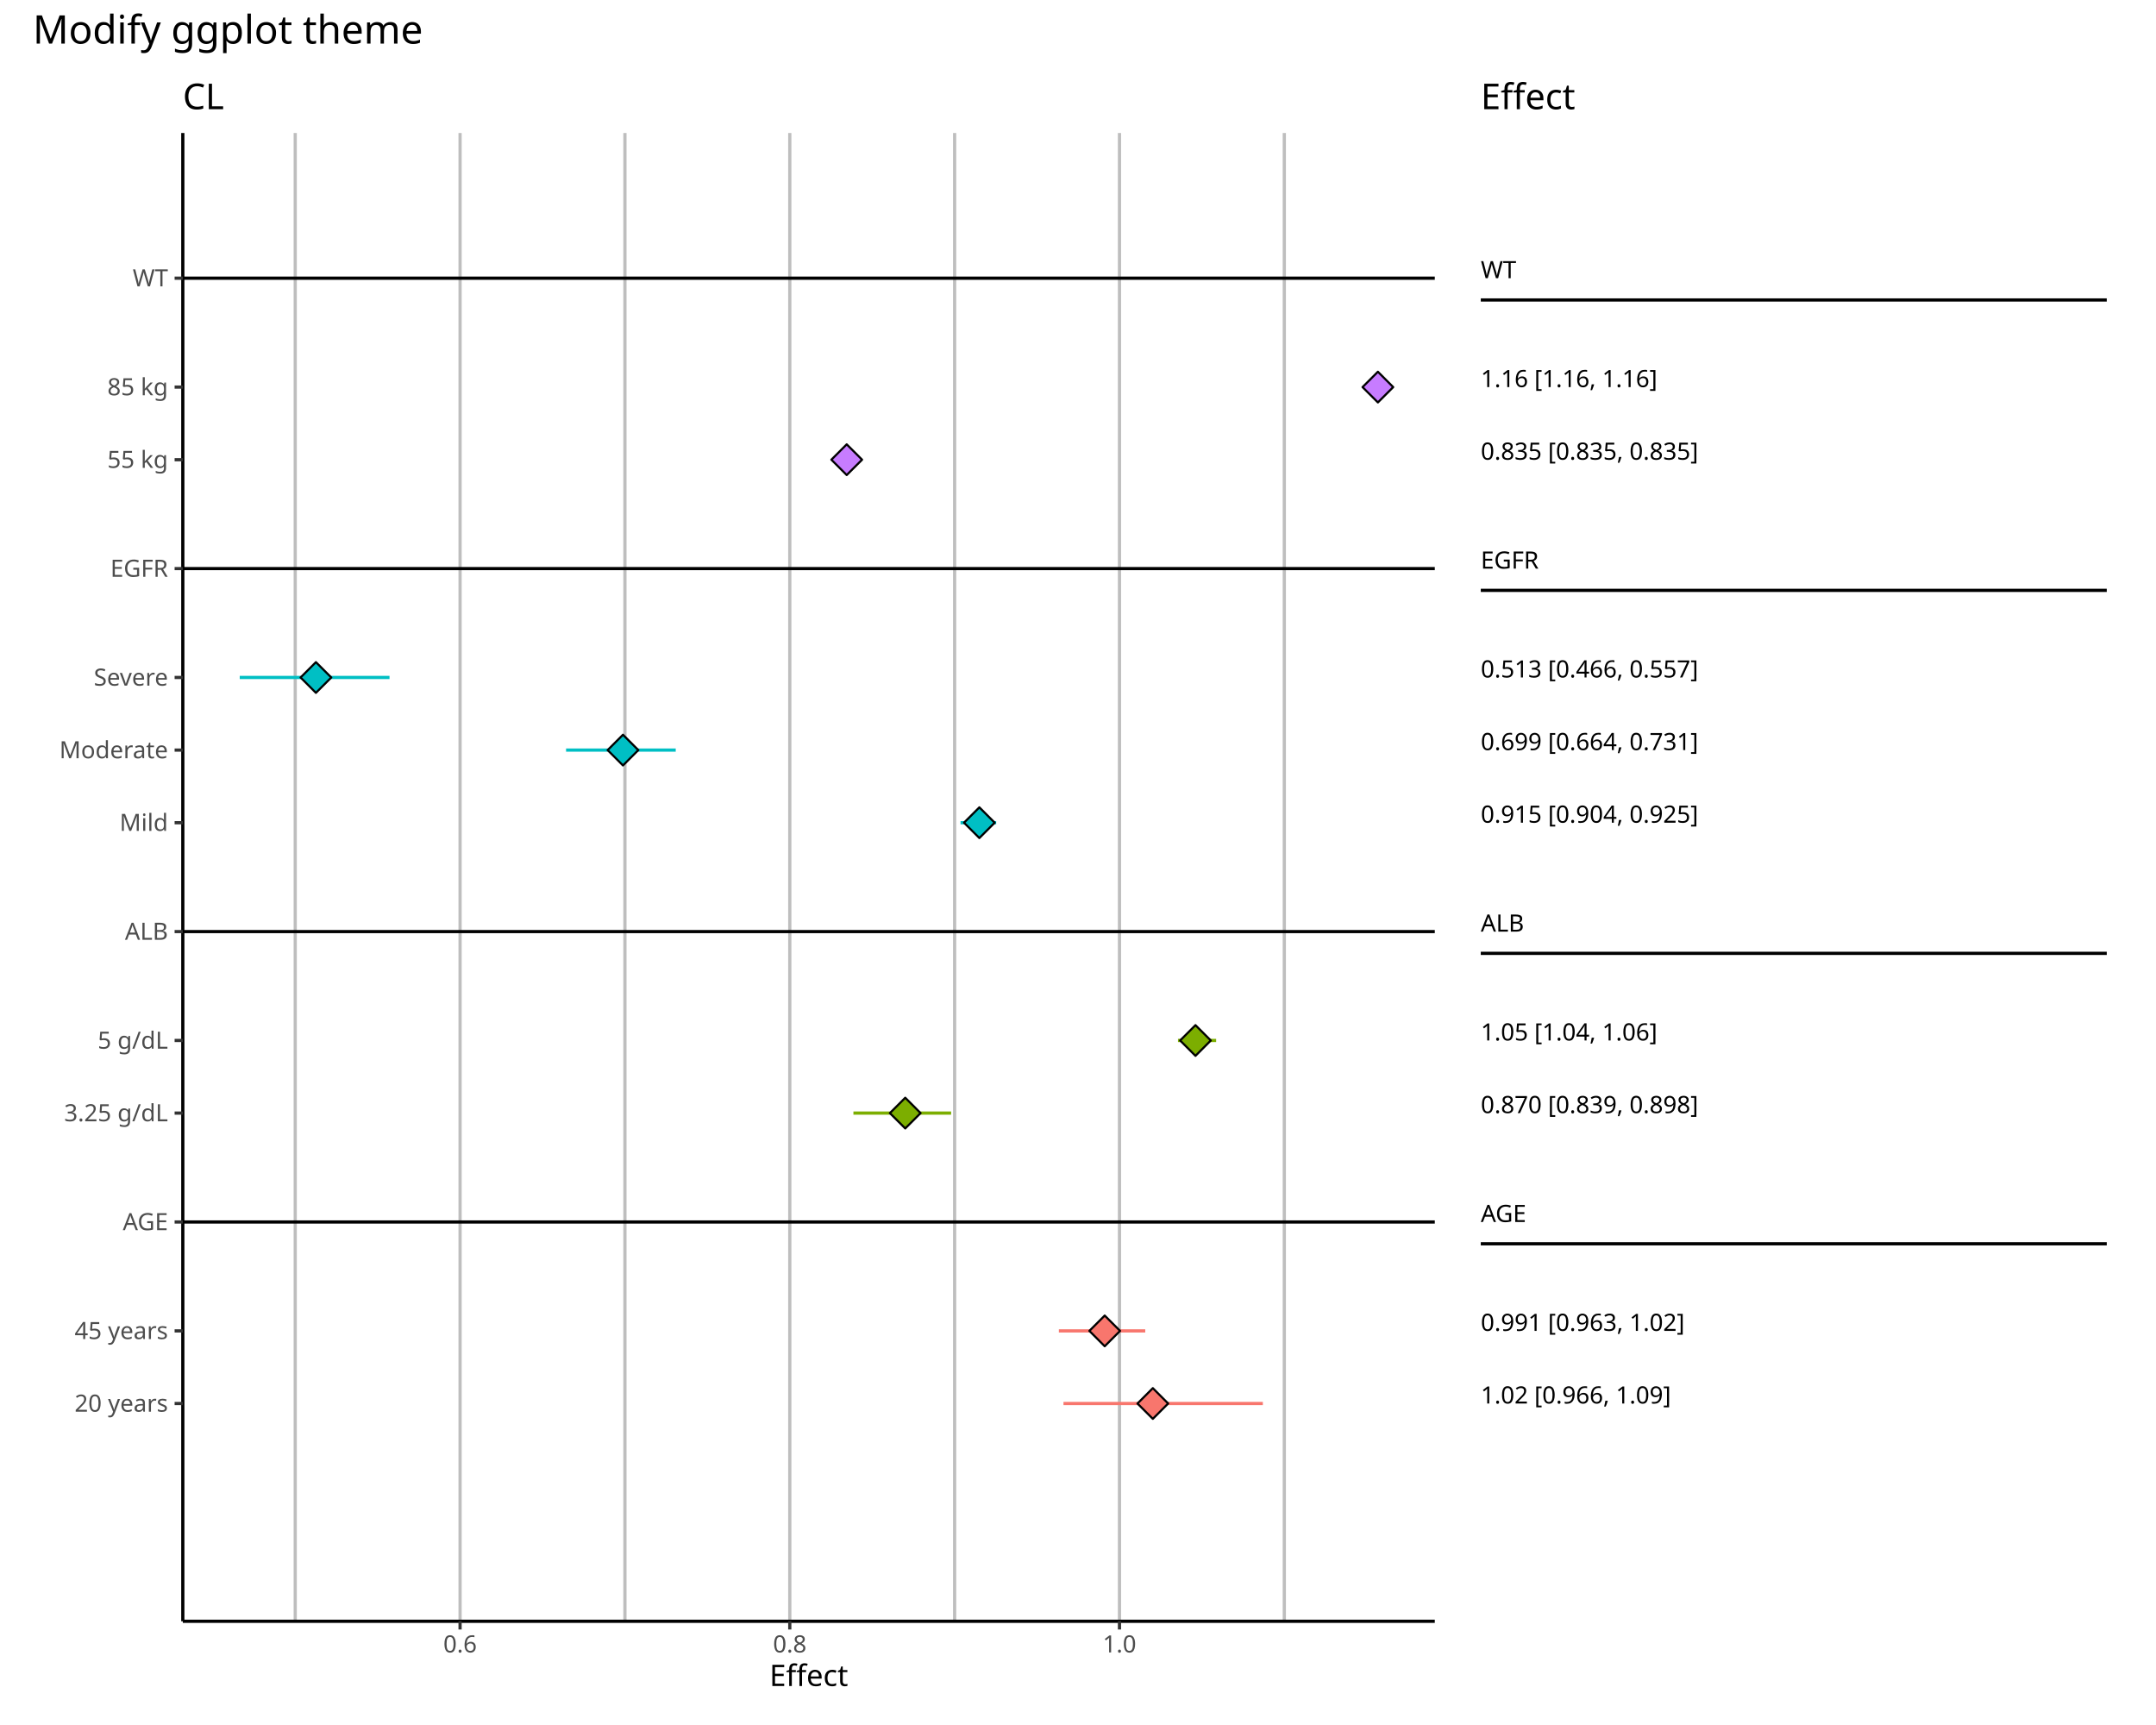
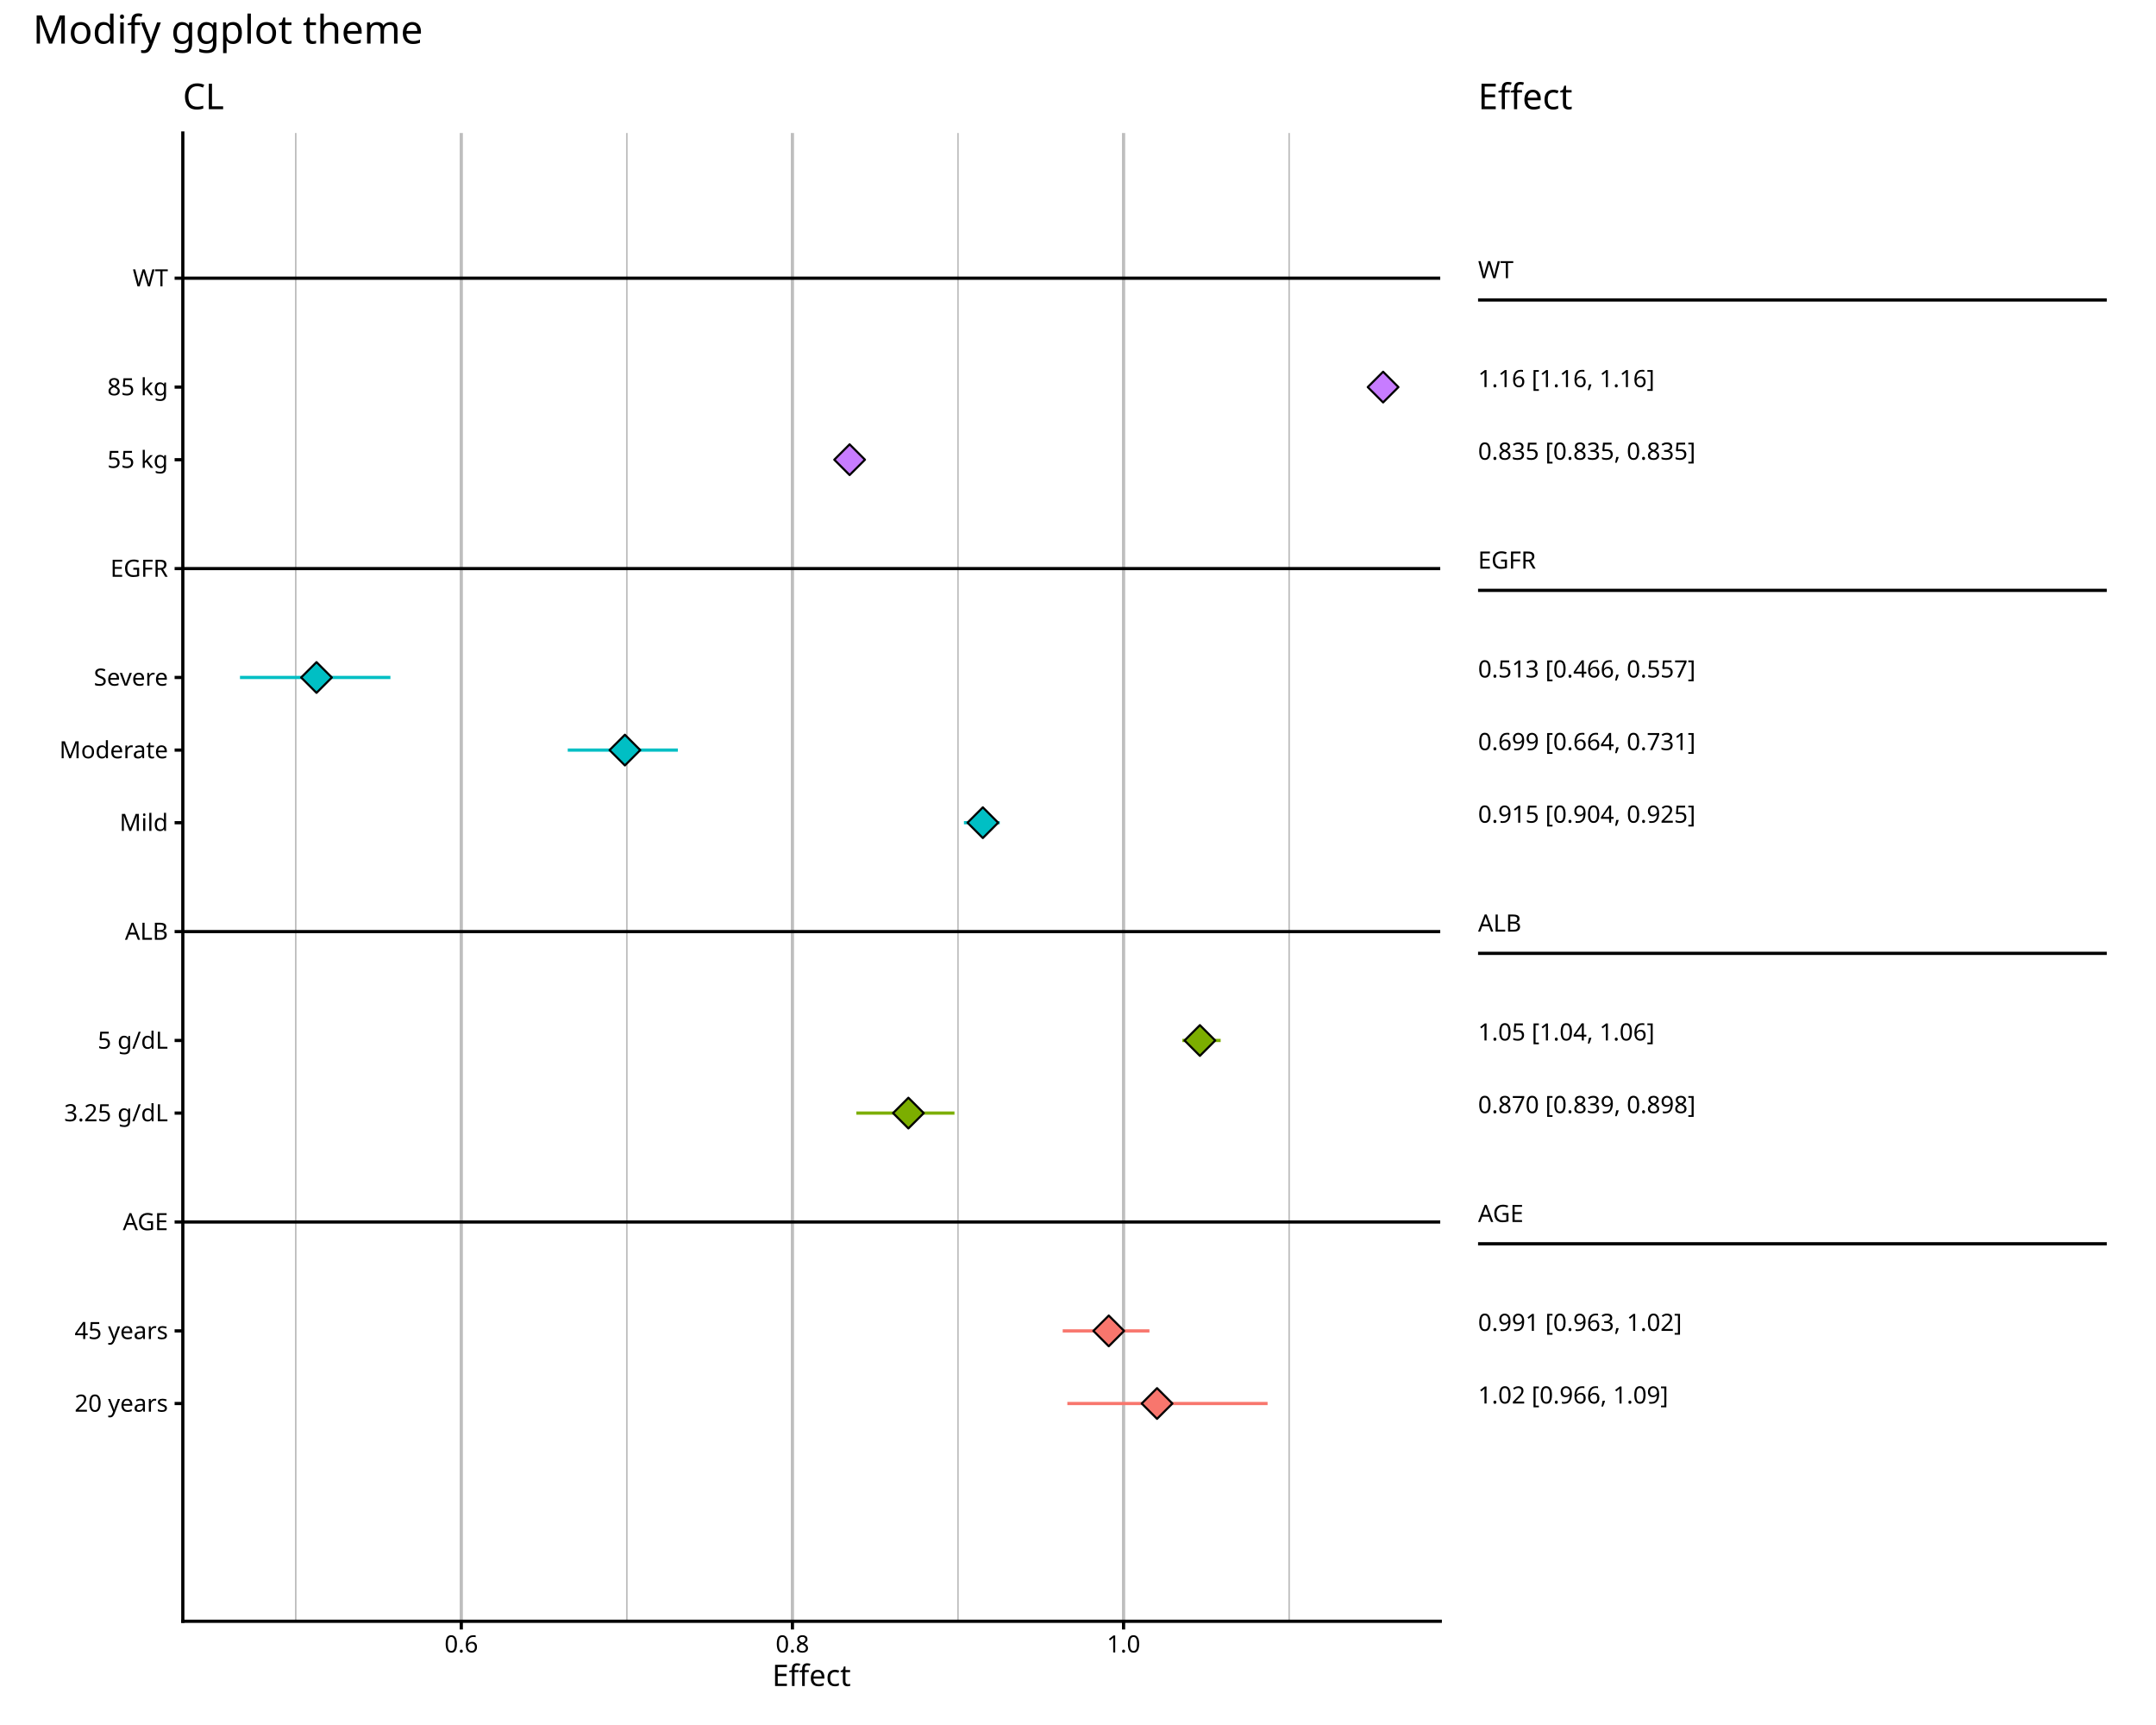
<svg xmlns="http://www.w3.org/2000/svg" class="svglite" data-engine-version="2.0" width="720.00pt" height="576.00pt" viewBox="0 0 720.00 576.00">
  <defs>
    <style type="text/css">
    .svglite line, .svglite polyline, .svglite polygon, .svglite path, .svglite rect, .svglite circle {
      fill: none;
      stroke: #000000;
      stroke-linecap: round;
      stroke-linejoin: round;
      stroke-miterlimit: 10.00;
    }
  </style>
  </defs>
  <rect width="100%" height="100%" style="stroke: none; fill: #FFFFFF;" />
  <defs>
    <clipPath id="cpMC4wMHw3MjAuMDB8MC4wMHw1NzYuMDA=">
      <rect x="0.00" y="0.00" width="720.00" height="576.00" />
    </clipPath>
  </defs>
  <g clip-path="url(#cpMC4wMHw3MjAuMDB8MC4wMHw1NzYuMDA=)">
    <rect x="0.00" y="0.00" width="720.00" height="576.00" style="stroke-width: 1.07; stroke: #FFFFFF; fill: #FFFFFF;" />
  </g>
  <defs>
    <clipPath id="cpNjEuMDV8NzAzLjU2fDQ0LjQxfDU0MS4zNw==">
      <rect x="61.05" y="44.41" width="642.51" height="496.97" />
    </clipPath>
  </defs>
  <g clip-path="url(#cpNjEuMDV8NzAzLjU2fDQ0LjQxfDU0MS4zNw==)">
</g>
  <g clip-path="url(#cpMC4wMHw3MjAuMDB8MC4wMHw1NzYuMDA=)">
</g>
  <g clip-path="url(#cpNjEuMDV8NzAzLjU2fDQ0LjQxfDU0MS4zNw==)">
</g>
  <g clip-path="url(#cpMC4wMHw3MjAuMDB8MC4wMHw1NzYuMDA=)">
</g>
  <g clip-path="url(#cpNjEuMDV8NzAzLjU2fDQ0LjQxfDU0MS4zNw==)">
</g>
  <g clip-path="url(#cpMC4wMHw3MjAuMDB8MC4wMHw1NzYuMDA=)">
</g>
  <defs>
-     <clipPath id="cpNS40OHw0ODAuMTV8MjIuNzh8NTcwLjUy">
-       <rect x="5.48" y="22.78" width="474.67" height="547.74" />
+     <clipPath id="cpNS40OHw0ODEuOTd8MjIuNzh8NTcwLjUy">
+       <rect x="5.48" y="22.78" width="476.49" height="547.74" />
    </clipPath>
  </defs>
-   <g clip-path="url(#cpNS40OHw0ODAuMTV8MjIuNzh8NTcwLjUy)">
-     <rect x="5.48" y="22.78" width="474.67" height="547.74" style="stroke-width: 1.07; stroke: #FFFFFF; fill: #FFFFFF;" />
+   <g clip-path="url(#cpNS40OHw0ODEuOTd8MjIuNzh8NTcwLjUy)">
+     <rect x="5.48" y="22.78" width="476.49" height="547.74" style="stroke-width: 1.07; stroke: #FFFFFF; fill: #FFFFFF;" />
  </g>
  <g clip-path="url(#cpMC4wMHw3MjAuMDB8MC4wMHw1NzYuMDA=)">
</g>
  <defs>
-     <clipPath id="cpNjEuMDV8NDc5LjE1fDQ0LjQxfDU0MS4zNw==">
-       <rect x="61.05" y="44.41" width="418.10" height="496.97" />
+     <clipPath id="cpNDgxLjk3fDcxNC41MnwyMi43OHw1NzAuNTI=">
+       <rect x="481.97" y="22.78" width="232.55" height="547.74" />
    </clipPath>
  </defs>
-   <g clip-path="url(#cpNjEuMDV8NDc5LjE1fDQ0LjQxfDU0MS4zNw==)">
-     <rect x="61.05" y="44.41" width="418.10" height="496.97" style="stroke-width: 1.07; stroke: none; fill: #FFFFFF;" />
-     <polyline points="98.59,541.37 98.59,44.41 " style="stroke-width: 1.07; stroke: #BEBEBE; stroke-linecap: butt;" />
-     <polyline points="208.70,541.37 208.70,44.41 " style="stroke-width: 1.07; stroke: #BEBEBE; stroke-linecap: butt;" />
-     <polyline points="318.80,541.37 318.80,44.41 " style="stroke-width: 1.07; stroke: #BEBEBE; stroke-linecap: butt;" />
-     <polyline points="428.90,541.37 428.90,44.41 " style="stroke-width: 1.07; stroke: #BEBEBE; stroke-linecap: butt;" />
-     <polyline points="153.64,541.37 153.64,44.41 " style="stroke-width: 1.07; stroke: #BEBEBE; stroke-linecap: butt;" />
-     <polyline points="263.75,541.37 263.75,44.41 " style="stroke-width: 1.07; stroke: #BEBEBE; stroke-linecap: butt;" />
-     <polyline points="373.85,541.37 373.85,44.41 " style="stroke-width: 1.07; stroke: #BEBEBE; stroke-linecap: butt;" />
-     <line x1="-176.67" y1="541.37" x2="-176.67" y2="44.41" style="stroke-width: 1.07; stroke-dasharray: 1.42,4.27,5.69,4.27; stroke-linecap: butt;" />
-     <polyline points="421.73,468.65 421.73,468.65 " style="stroke-width: 1.07; stroke: #F8766D; stroke-linecap: butt;" />
-     <polyline points="421.73,468.65 355.15,468.65 " style="stroke-width: 1.07; stroke: #F8766D; stroke-linecap: butt;" />
-     <polyline points="355.15,468.65 355.15,468.65 " style="stroke-width: 1.07; stroke: #F8766D; stroke-linecap: butt;" />
-     <polyline points="382.46,444.40 382.46,444.40 " style="stroke-width: 1.07; stroke: #F8766D; stroke-linecap: butt;" />
-     <polyline points="382.46,444.40 353.61,444.40 " style="stroke-width: 1.07; stroke: #F8766D; stroke-linecap: butt;" />
-     <polyline points="353.61,444.40 353.61,444.40 " style="stroke-width: 1.07; stroke: #F8766D; stroke-linecap: butt;" />
-     <polyline points="317.63,371.68 317.63,371.68 " style="stroke-width: 1.07; stroke: #7CAE00; stroke-linecap: butt;" />
-     <polyline points="317.63,371.68 285.00,371.68 " style="stroke-width: 1.07; stroke: #7CAE00; stroke-linecap: butt;" />
-     <polyline points="285.00,371.68 285.00,371.68 " style="stroke-width: 1.07; stroke: #7CAE00; stroke-linecap: butt;" />
-     <polyline points="406.13,347.43 406.13,347.43 " style="stroke-width: 1.07; stroke: #7CAE00; stroke-linecap: butt;" />
-     <polyline points="406.13,347.43 393.39,347.43 " style="stroke-width: 1.07; stroke: #7CAE00; stroke-linecap: butt;" />
-     <polyline points="393.39,347.43 393.39,347.43 " style="stroke-width: 1.07; stroke: #7CAE00; stroke-linecap: butt;" />
-     <polyline points="332.68,274.71 332.68,274.71 " style="stroke-width: 1.07; stroke: #00BFC4; stroke-linecap: butt;" />
-     <polyline points="332.68,274.71 320.77,274.71 " style="stroke-width: 1.07; stroke: #00BFC4; stroke-linecap: butt;" />
-     <polyline points="320.77,274.71 320.77,274.71 " style="stroke-width: 1.07; stroke: #00BFC4; stroke-linecap: butt;" />
-     <polyline points="225.66,250.47 225.66,250.47 " style="stroke-width: 1.07; stroke: #00BFC4; stroke-linecap: butt;" />
-     <polyline points="225.66,250.47 189.04,250.47 " style="stroke-width: 1.07; stroke: #00BFC4; stroke-linecap: butt;" />
-     <polyline points="189.04,250.47 189.04,250.47 " style="stroke-width: 1.07; stroke: #00BFC4; stroke-linecap: butt;" />
-     <polyline points="130.08,226.22 130.08,226.22 " style="stroke-width: 1.07; stroke: #00BFC4; stroke-linecap: butt;" />
-     <polyline points="130.08,226.22 80.06,226.22 " style="stroke-width: 1.07; stroke: #00BFC4; stroke-linecap: butt;" />
-     <polyline points="80.06,226.22 80.06,226.22 " style="stroke-width: 1.07; stroke: #00BFC4; stroke-linecap: butt;" />
-     <polyline points="282.76,153.50 282.76,153.50 " style="stroke-width: 1.07; stroke: #C77CFF; stroke-linecap: butt;" />
-     <polyline points="282.76,153.50 282.76,153.50 " style="stroke-width: 1.07; stroke: #C77CFF; stroke-linecap: butt;" />
-     <polyline points="282.76,153.50 282.76,153.50 " style="stroke-width: 1.07; stroke: #C77CFF; stroke-linecap: butt;" />
-     <polyline points="460.15,129.26 460.15,129.26 " style="stroke-width: 1.07; stroke: #C77CFF; stroke-linecap: butt;" />
-     <polyline points="460.15,129.26 460.15,129.26 " style="stroke-width: 1.07; stroke: #C77CFF; stroke-linecap: butt;" />
-     <polyline points="460.15,129.26 460.15,129.26 " style="stroke-width: 1.07; stroke: #C77CFF; stroke-linecap: butt;" />
-     <polygon points="384.99,473.77 390.11,468.65 384.99,463.52 379.86,468.65 " style="stroke-width: 0.71; fill: #F8766D;" />
-     <polygon points="368.92,449.53 374.05,444.40 368.92,439.28 363.80,444.40 " style="stroke-width: 0.71; fill: #F8766D;" />
-     <polygon points="302.31,376.80 307.43,371.68 302.31,366.55 297.18,371.68 " style="stroke-width: 0.71; fill: #7CAE00;" />
-     <polygon points="399.23,352.56 404.35,347.43 399.23,342.31 394.11,347.43 " style="stroke-width: 0.71; fill: #7CAE00;" />
-     <polygon points="327.06,279.83 332.18,274.71 327.06,269.58 321.93,274.71 " style="stroke-width: 0.71; fill: #00BFC4;" />
-     <polygon points="208.04,255.59 213.17,250.47 208.04,245.34 202.92,250.47 " style="stroke-width: 0.71; fill: #00BFC4;" />
-     <polygon points="105.50,231.35 110.63,226.22 105.50,221.10 100.38,226.22 " style="stroke-width: 0.71; fill: #00BFC4;" />
-     <polygon points="282.76,158.62 287.89,153.50 282.76,148.37 277.64,153.50 " style="stroke-width: 0.71; fill: #C77CFF;" />
-     <polygon points="460.15,134.38 465.27,129.26 460.15,124.13 455.02,129.26 " style="stroke-width: 0.71; fill: #C77CFF;" />
-     <line x1="61.05" y1="92.89" x2="479.15" y2="92.89" style="stroke-width: 1.07; stroke-linecap: butt;" />
-     <line x1="61.05" y1="189.86" x2="479.15" y2="189.86" style="stroke-width: 1.07; stroke-linecap: butt;" />
-     <line x1="61.05" y1="311.07" x2="479.15" y2="311.07" style="stroke-width: 1.07; stroke-linecap: butt;" />
-     <line x1="61.05" y1="408.04" x2="479.15" y2="408.04" style="stroke-width: 1.07; stroke-linecap: butt;" />
-   </g>
-   <g clip-path="url(#cpMC4wMHw3MjAuMDB8MC4wMHw1NzYuMDA=)">
-     <polyline points="61.05,541.37 61.05,44.41 " style="stroke-width: 1.07; stroke-linecap: butt;" />
-     <text x="56.12" y="95.62" text-anchor="end" style="font-size: 7.94px; fill: #4D4D4D; font-family: sans;" textLength="12.34px" lengthAdjust="spacingAndGlyphs">WT</text>
-     <text x="56.12" y="131.99" text-anchor="end" style="font-size: 7.94px; fill: #4D4D4D; font-family: sans;" textLength="19.42px" lengthAdjust="spacingAndGlyphs">85 kg</text>
-     <text x="56.12" y="156.23" text-anchor="end" style="font-size: 7.94px; fill: #4D4D4D; font-family: sans;" textLength="19.42px" lengthAdjust="spacingAndGlyphs">55 kg</text>
-     <text x="56.12" y="192.59" text-anchor="end" style="font-size: 7.94px; fill: #4D4D4D; font-family: sans;" textLength="22.05px" lengthAdjust="spacingAndGlyphs">EGFR</text>
-     <text x="56.12" y="228.95" text-anchor="end" style="font-size: 7.94px; fill: #4D4D4D; font-family: sans;" textLength="25.15px" lengthAdjust="spacingAndGlyphs">Severe</text>
-     <text x="56.12" y="253.20" text-anchor="end" style="font-size: 7.94px; fill: #4D4D4D; font-family: sans;" textLength="33.54px" lengthAdjust="spacingAndGlyphs">Moderate</text>
-     <text x="56.12" y="277.44" text-anchor="end" style="font-size: 7.94px; fill: #4D4D4D; font-family: sans;" textLength="14.55px" lengthAdjust="spacingAndGlyphs">Mild</text>
-     <text x="56.12" y="313.80" text-anchor="end" style="font-size: 7.94px; fill: #4D4D4D; font-family: sans;" textLength="15.01px" lengthAdjust="spacingAndGlyphs">ALB</text>
-     <text x="56.12" y="350.17" text-anchor="end" style="font-size: 7.94px; fill: #4D4D4D; font-family: sans;" textLength="22.07px" lengthAdjust="spacingAndGlyphs">5 g/dL</text>
-     <text x="56.12" y="374.41" text-anchor="end" style="font-size: 7.94px; fill: #4D4D4D; font-family: sans;" textLength="33.10px" lengthAdjust="spacingAndGlyphs">3.25 g/dL</text>
-     <text x="56.12" y="410.77" text-anchor="end" style="font-size: 7.94px; fill: #4D4D4D; font-family: sans;" textLength="16.77px" lengthAdjust="spacingAndGlyphs">AGE</text>
-     <text x="56.12" y="447.13" text-anchor="end" style="font-size: 7.94px; fill: #4D4D4D; font-family: sans;" textLength="30.45px" lengthAdjust="spacingAndGlyphs">45 years</text>
-     <text x="56.12" y="471.38" text-anchor="end" style="font-size: 7.94px; fill: #4D4D4D; font-family: sans;" textLength="30.45px" lengthAdjust="spacingAndGlyphs">20 years</text>
-     <polyline points="58.31,92.89 61.05,92.89 " style="stroke-width: 1.07; stroke: #333333; stroke-linecap: butt;" />
-     <polyline points="58.31,129.26 61.05,129.26 " style="stroke-width: 1.07; stroke: #333333; stroke-linecap: butt;" />
-     <polyline points="58.31,153.50 61.05,153.50 " style="stroke-width: 1.07; stroke: #333333; stroke-linecap: butt;" />
-     <polyline points="58.31,189.86 61.05,189.86 " style="stroke-width: 1.07; stroke: #333333; stroke-linecap: butt;" />
-     <polyline points="58.31,226.22 61.05,226.22 " style="stroke-width: 1.07; stroke: #333333; stroke-linecap: butt;" />
-     <polyline points="58.31,250.47 61.05,250.47 " style="stroke-width: 1.07; stroke: #333333; stroke-linecap: butt;" />
-     <polyline points="58.31,274.71 61.05,274.71 " style="stroke-width: 1.07; stroke: #333333; stroke-linecap: butt;" />
-     <polyline points="58.31,311.07 61.05,311.07 " style="stroke-width: 1.07; stroke: #333333; stroke-linecap: butt;" />
-     <polyline points="58.31,347.43 61.05,347.43 " style="stroke-width: 1.07; stroke: #333333; stroke-linecap: butt;" />
-     <polyline points="58.31,371.68 61.05,371.68 " style="stroke-width: 1.07; stroke: #333333; stroke-linecap: butt;" />
-     <polyline points="58.31,408.04 61.05,408.04 " style="stroke-width: 1.07; stroke: #333333; stroke-linecap: butt;" />
-     <polyline points="58.31,444.40 61.05,444.40 " style="stroke-width: 1.07; stroke: #333333; stroke-linecap: butt;" />
-     <polyline points="58.31,468.65 61.05,468.65 " style="stroke-width: 1.07; stroke: #333333; stroke-linecap: butt;" />
-     <polyline points="61.05,541.37 479.15,541.37 " style="stroke-width: 1.07; stroke-linecap: butt;" />
-     <polyline points="153.64,544.11 153.64,541.37 " style="stroke-width: 1.07; stroke: #333333; stroke-linecap: butt;" />
-     <polyline points="263.75,544.11 263.75,541.37 " style="stroke-width: 1.07; stroke: #333333; stroke-linecap: butt;" />
-     <polyline points="373.85,544.11 373.85,541.37 " style="stroke-width: 1.07; stroke: #333333; stroke-linecap: butt;" />
-     <text x="153.64" y="551.77" text-anchor="middle" style="font-size: 7.94px; fill: #4D4D4D; font-family: sans;" textLength="11.03px" lengthAdjust="spacingAndGlyphs">0.6</text>
-     <text x="263.75" y="551.77" text-anchor="middle" style="font-size: 7.94px; fill: #4D4D4D; font-family: sans;" textLength="11.03px" lengthAdjust="spacingAndGlyphs">0.8</text>
-     <text x="373.85" y="551.77" text-anchor="middle" style="font-size: 7.94px; fill: #4D4D4D; font-family: sans;" textLength="11.03px" lengthAdjust="spacingAndGlyphs">1.0</text>
-     <text x="270.10" y="562.98" text-anchor="middle" style="font-size: 9.92px; font-family: sans;" textLength="25.37px" lengthAdjust="spacingAndGlyphs">Effect</text>
-     <text x="61.05" y="36.46" style="font-size: 11.91px; font-family: sans;" textLength="15.22px" lengthAdjust="spacingAndGlyphs">CL</text>
-   </g>
-   <defs>
-     <clipPath id="cpNDgwLjE1fDcxNC41MnwyMi43OHw1NzAuNTI=">
-       <rect x="480.15" y="22.78" width="234.37" height="547.74" />
-     </clipPath>
-   </defs>
-   <g clip-path="url(#cpNDgwLjE1fDcxNC41MnwyMi43OHw1NzAuNTI=)">
-     <rect x="480.15" y="22.78" width="234.37" height="547.74" style="stroke-width: 1.07; stroke: #FFFFFF; fill: #FFFFFF;" />
+   <g clip-path="url(#cpNDgxLjk3fDcxNC41MnwyMi43OHw1NzAuNTI=)">
+     <rect x="481.97" y="22.78" width="232.55" height="547.74" style="stroke-width: 1.07; stroke: #FFFFFF; fill: #FFFFFF;" />
  </g>
  <g clip-path="url(#cpMC4wMHw3MjAuMDB8MC4wMHw1NzYuMDA=)">
</g>
  <defs>
-     <clipPath id="cpNDk0LjUxfDcwMy41Nnw0NC40MXw1NDEuMzc=">
-       <rect x="494.51" y="44.41" width="209.05" height="496.97" />
+     <clipPath id="cpNjEuMDV8NDgwLjk4fDQ0LjQxfDU0MS4zNw==">
+       <rect x="61.05" y="44.41" width="419.92" height="496.97" />
    </clipPath>
  </defs>
-   <g clip-path="url(#cpNDk0LjUxfDcwMy41Nnw0NC40MXw1NDEuMzc=)">
-     <rect x="494.51" y="44.41" width="209.05" height="496.97" style="stroke-width: 1.07; stroke: none; fill: #FFFFFF;" />
-     <text x="494.51" y="92.89" style="font-size: 7.97px; font-family: sans;" textLength="12.39px" lengthAdjust="spacingAndGlyphs">WT</text>
-     <text x="494.51" y="129.26" style="font-size: 7.97px; font-family: sans;" textLength="57.59px" lengthAdjust="spacingAndGlyphs">1.16 [1.16, 1.16]</text>
-     <text x="494.51" y="153.50" style="font-size: 7.97px; font-family: sans;" textLength="70.88px" lengthAdjust="spacingAndGlyphs">0.835 [0.835, 0.835]</text>
-     <text x="494.51" y="189.86" style="font-size: 7.97px; font-family: sans;" textLength="22.14px" lengthAdjust="spacingAndGlyphs">EGFR</text>
-     <text x="494.51" y="226.22" style="font-size: 7.97px; font-family: sans;" textLength="70.88px" lengthAdjust="spacingAndGlyphs">0.513 [0.466, 0.557]</text>
-     <text x="494.51" y="250.47" style="font-size: 7.97px; font-family: sans;" textLength="70.88px" lengthAdjust="spacingAndGlyphs">0.699 [0.664, 0.731]</text>
-     <text x="494.51" y="274.71" style="font-size: 7.97px; font-family: sans;" textLength="70.88px" lengthAdjust="spacingAndGlyphs">0.915 [0.904, 0.925]</text>
-     <text x="494.51" y="311.07" style="font-size: 7.97px; font-family: sans;" textLength="15.06px" lengthAdjust="spacingAndGlyphs">ALB</text>
-     <text x="494.51" y="347.43" style="font-size: 7.97px; font-family: sans;" textLength="57.59px" lengthAdjust="spacingAndGlyphs">1.05 [1.04, 1.06]</text>
-     <text x="494.51" y="371.68" style="font-size: 7.97px; font-family: sans;" textLength="70.88px" lengthAdjust="spacingAndGlyphs">0.870 [0.839, 0.898]</text>
-     <text x="494.51" y="408.04" style="font-size: 7.97px; font-family: sans;" textLength="16.83px" lengthAdjust="spacingAndGlyphs">AGE</text>
-     <text x="494.51" y="444.40" style="font-size: 7.97px; font-family: sans;" textLength="66.45px" lengthAdjust="spacingAndGlyphs">0.991 [0.963, 1.02]</text>
-     <text x="494.51" y="468.65" style="font-size: 7.97px; font-family: sans;" textLength="62.02px" lengthAdjust="spacingAndGlyphs">1.02 [0.966, 1.09]</text>
-     <line x1="494.51" y1="100.16" x2="703.56" y2="100.16" style="stroke-width: 1.07; stroke-linecap: butt;" />
-     <line x1="494.51" y1="197.13" x2="703.56" y2="197.13" style="stroke-width: 1.07; stroke-linecap: butt;" />
-     <line x1="494.51" y1="318.34" x2="703.56" y2="318.34" style="stroke-width: 1.07; stroke-linecap: butt;" />
-     <line x1="494.51" y1="415.31" x2="703.56" y2="415.31" style="stroke-width: 1.07; stroke-linecap: butt;" />
+   <g clip-path="url(#cpNjEuMDV8NDgwLjk4fDQ0LjQxfDU0MS4zNw==)">
+     <rect x="61.05" y="44.41" width="419.92" height="496.97" style="stroke-width: 1.07; stroke: none; fill: #FFFFFF;" />
+     <polyline points="98.76,541.37 98.76,44.41 " style="stroke-width: 0.53; stroke: #BEBEBE; stroke-linecap: butt;" />
+     <polyline points="209.34,541.37 209.34,44.41 " style="stroke-width: 0.53; stroke: #BEBEBE; stroke-linecap: butt;" />
+     <polyline points="319.92,541.37 319.92,44.41 " style="stroke-width: 0.53; stroke: #BEBEBE; stroke-linecap: butt;" />
+     <polyline points="430.51,541.37 430.51,44.41 " style="stroke-width: 0.53; stroke: #BEBEBE; stroke-linecap: butt;" />
+     <polyline points="154.05,541.37 154.05,44.41 " style="stroke-width: 1.07; stroke: #BEBEBE; stroke-linecap: butt;" />
+     <polyline points="264.63,541.37 264.63,44.41 " style="stroke-width: 1.07; stroke: #BEBEBE; stroke-linecap: butt;" />
+     <polyline points="375.22,541.37 375.22,44.41 " style="stroke-width: 1.07; stroke: #BEBEBE; stroke-linecap: butt;" />
+     <line x1="-177.71" y1="541.37" x2="-177.71" y2="44.41" style="stroke-width: 1.07; stroke-dasharray: 1.42,4.27,5.69,4.27; stroke-linecap: butt;" />
+     <polyline points="423.31,468.65 423.31,468.65 " style="stroke-width: 1.07; stroke: #F8766D; stroke-linecap: butt;" />
+     <polyline points="423.31,468.65 356.44,468.65 " style="stroke-width: 1.07; stroke: #F8766D; stroke-linecap: butt;" />
+     <polyline points="356.44,468.65 356.44,468.65 " style="stroke-width: 1.07; stroke: #F8766D; stroke-linecap: butt;" />
+     <polyline points="383.86,444.40 383.86,444.40 " style="stroke-width: 1.07; stroke: #F8766D; stroke-linecap: butt;" />
+     <polyline points="383.86,444.40 354.89,444.40 " style="stroke-width: 1.07; stroke: #F8766D; stroke-linecap: butt;" />
+     <polyline points="354.89,444.40 354.89,444.40 " style="stroke-width: 1.07; stroke: #F8766D; stroke-linecap: butt;" />
+     <polyline points="318.75,371.68 318.75,371.68 " style="stroke-width: 1.07; stroke: #7CAE00; stroke-linecap: butt;" />
+     <polyline points="318.75,371.68 285.98,371.68 " style="stroke-width: 1.07; stroke: #7CAE00; stroke-linecap: butt;" />
+     <polyline points="285.98,371.68 285.98,371.68 " style="stroke-width: 1.07; stroke: #7CAE00; stroke-linecap: butt;" />
+     <polyline points="407.64,347.43 407.64,347.43 " style="stroke-width: 1.07; stroke: #7CAE00; stroke-linecap: butt;" />
+     <polyline points="407.64,347.43 394.84,347.43 " style="stroke-width: 1.07; stroke: #7CAE00; stroke-linecap: butt;" />
+     <polyline points="394.84,347.43 394.84,347.43 " style="stroke-width: 1.07; stroke: #7CAE00; stroke-linecap: butt;" />
+     <polyline points="333.87,274.71 333.87,274.71 " style="stroke-width: 1.07; stroke: #00BFC4; stroke-linecap: butt;" />
+     <polyline points="333.87,274.71 321.91,274.71 " style="stroke-width: 1.07; stroke: #00BFC4; stroke-linecap: butt;" />
+     <polyline points="321.91,274.71 321.91,274.71 " style="stroke-width: 1.07; stroke: #00BFC4; stroke-linecap: butt;" />
+     <polyline points="226.38,250.47 226.38,250.47 " style="stroke-width: 1.07; stroke: #00BFC4; stroke-linecap: butt;" />
+     <polyline points="226.38,250.47 189.60,250.47 " style="stroke-width: 1.07; stroke: #00BFC4; stroke-linecap: butt;" />
+     <polyline points="189.60,250.47 189.60,250.47 " style="stroke-width: 1.07; stroke: #00BFC4; stroke-linecap: butt;" />
+     <polyline points="130.38,226.22 130.38,226.22 " style="stroke-width: 1.07; stroke: #00BFC4; stroke-linecap: butt;" />
+     <polyline points="130.38,226.22 80.14,226.22 " style="stroke-width: 1.07; stroke: #00BFC4; stroke-linecap: butt;" />
+     <polyline points="80.14,226.22 80.14,226.22 " style="stroke-width: 1.07; stroke: #00BFC4; stroke-linecap: butt;" />
+     <polyline points="283.73,153.50 283.73,153.50 " style="stroke-width: 1.07; stroke: #C77CFF; stroke-linecap: butt;" />
+     <polyline points="283.73,153.50 283.73,153.50 " style="stroke-width: 1.07; stroke: #C77CFF; stroke-linecap: butt;" />
+     <polyline points="283.73,153.50 283.73,153.50 " style="stroke-width: 1.07; stroke: #C77CFF; stroke-linecap: butt;" />
+     <polyline points="461.89,129.26 461.89,129.26 " style="stroke-width: 1.07; stroke: #C77CFF; stroke-linecap: butt;" />
+     <polyline points="461.89,129.26 461.89,129.26 " style="stroke-width: 1.07; stroke: #C77CFF; stroke-linecap: butt;" />
+     <polyline points="461.89,129.26 461.89,129.26 " style="stroke-width: 1.07; stroke: #C77CFF; stroke-linecap: butt;" />
+     <polygon points="386.40,473.77 391.53,468.65 386.40,463.52 381.28,468.65 " style="stroke-width: 0.71; fill: #F8766D;" />
+     <polygon points="370.27,449.53 375.39,444.40 370.27,439.28 365.14,444.40 " style="stroke-width: 0.71; fill: #F8766D;" />
+     <polygon points="303.36,376.80 308.49,371.68 303.36,366.55 298.24,371.68 " style="stroke-width: 0.71; fill: #7CAE00;" />
+     <polygon points="400.71,352.56 405.83,347.43 400.71,342.31 395.58,347.43 " style="stroke-width: 0.71; fill: #7CAE00;" />
+     <polygon points="328.22,279.83 333.34,274.71 328.22,269.58 323.10,274.71 " style="stroke-width: 0.71; fill: #00BFC4;" />
+     <polygon points="208.69,255.59 213.81,250.47 208.69,245.34 203.56,250.47 " style="stroke-width: 0.71; fill: #00BFC4;" />
+     <polygon points="105.70,231.35 110.82,226.22 105.70,221.10 100.57,226.22 " style="stroke-width: 0.71; fill: #00BFC4;" />
+     <polygon points="283.73,158.62 288.86,153.50 283.73,148.37 278.61,153.50 " style="stroke-width: 0.71; fill: #C77CFF;" />
+     <polygon points="461.89,134.38 467.01,129.26 461.89,124.13 456.76,129.26 " style="stroke-width: 0.71; fill: #C77CFF;" />
+     <line x1="61.05" y1="92.89" x2="480.98" y2="92.89" style="stroke-width: 1.07; stroke-linecap: butt;" />
+     <line x1="61.05" y1="189.86" x2="480.98" y2="189.86" style="stroke-width: 1.07; stroke-linecap: butt;" />
+     <line x1="61.05" y1="311.07" x2="480.98" y2="311.07" style="stroke-width: 1.07; stroke-linecap: butt;" />
+     <line x1="61.05" y1="408.04" x2="480.98" y2="408.04" style="stroke-width: 1.07; stroke-linecap: butt;" />
  </g>
  <g clip-path="url(#cpMC4wMHw3MjAuMDB8MC4wMHw1NzYuMDA=)">
-     <polyline points="494.51,541.37 703.56,541.37 " style="stroke-width: 1.07; stroke: #FFFFFF; stroke-linecap: butt;" />
-     <polyline points="494.51,544.11 494.51,541.37 " style="stroke-width: 1.07; stroke: #FFFFFF; stroke-linecap: butt;" />
-     <polyline points="536.32,544.11 536.32,541.37 " style="stroke-width: 1.07; stroke: #FFFFFF; stroke-linecap: butt;" />
-     <polyline points="578.13,544.11 578.13,541.37 " style="stroke-width: 1.07; stroke: #FFFFFF; stroke-linecap: butt;" />
-     <polyline points="619.94,544.11 619.94,541.37 " style="stroke-width: 1.07; stroke: #FFFFFF; stroke-linecap: butt;" />
-     <polyline points="661.75,544.11 661.75,541.37 " style="stroke-width: 1.07; stroke: #FFFFFF; stroke-linecap: butt;" />
+     <polyline points="61.05,541.37 61.05,44.41 " style="stroke-width: 1.07; stroke-linecap: square;" />
+     <text x="56.12" y="95.62" text-anchor="end" style="font-size: 7.94px; font-family: sans;" textLength="12.34px" lengthAdjust="spacingAndGlyphs">WT</text>
+     <text x="56.12" y="131.99" text-anchor="end" style="font-size: 7.94px; font-family: sans;" textLength="19.42px" lengthAdjust="spacingAndGlyphs">85 kg</text>
+     <text x="56.12" y="156.23" text-anchor="end" style="font-size: 7.94px; font-family: sans;" textLength="19.42px" lengthAdjust="spacingAndGlyphs">55 kg</text>
+     <text x="56.12" y="192.59" text-anchor="end" style="font-size: 7.94px; font-family: sans;" textLength="22.05px" lengthAdjust="spacingAndGlyphs">EGFR</text>
+     <text x="56.12" y="228.95" text-anchor="end" style="font-size: 7.94px; font-family: sans;" textLength="25.15px" lengthAdjust="spacingAndGlyphs">Severe</text>
+     <text x="56.12" y="253.20" text-anchor="end" style="font-size: 7.94px; font-family: sans;" textLength="33.54px" lengthAdjust="spacingAndGlyphs">Moderate</text>
+     <text x="56.12" y="277.44" text-anchor="end" style="font-size: 7.94px; font-family: sans;" textLength="14.55px" lengthAdjust="spacingAndGlyphs">Mild</text>
+     <text x="56.12" y="313.80" text-anchor="end" style="font-size: 7.94px; font-family: sans;" textLength="15.01px" lengthAdjust="spacingAndGlyphs">ALB</text>
+     <text x="56.12" y="350.17" text-anchor="end" style="font-size: 7.94px; font-family: sans;" textLength="22.07px" lengthAdjust="spacingAndGlyphs">5 g/dL</text>
+     <text x="56.12" y="374.41" text-anchor="end" style="font-size: 7.94px; font-family: sans;" textLength="33.10px" lengthAdjust="spacingAndGlyphs">3.25 g/dL</text>
+     <text x="56.12" y="410.77" text-anchor="end" style="font-size: 7.94px; font-family: sans;" textLength="16.77px" lengthAdjust="spacingAndGlyphs">AGE</text>
+     <text x="56.12" y="447.13" text-anchor="end" style="font-size: 7.94px; font-family: sans;" textLength="30.45px" lengthAdjust="spacingAndGlyphs">45 years</text>
+     <text x="56.12" y="471.38" text-anchor="end" style="font-size: 7.94px; font-family: sans;" textLength="30.45px" lengthAdjust="spacingAndGlyphs">20 years</text>
+     <polyline points="58.31,92.89 61.05,92.89 " style="stroke-width: 1.07; stroke-linecap: butt;" />
+     <polyline points="58.31,129.26 61.05,129.26 " style="stroke-width: 1.07; stroke-linecap: butt;" />
+     <polyline points="58.31,153.50 61.05,153.50 " style="stroke-width: 1.07; stroke-linecap: butt;" />
+     <polyline points="58.31,189.86 61.05,189.86 " style="stroke-width: 1.07; stroke-linecap: butt;" />
+     <polyline points="58.31,226.22 61.05,226.22 " style="stroke-width: 1.07; stroke-linecap: butt;" />
+     <polyline points="58.31,250.47 61.05,250.47 " style="stroke-width: 1.07; stroke-linecap: butt;" />
+     <polyline points="58.31,274.71 61.05,274.71 " style="stroke-width: 1.07; stroke-linecap: butt;" />
+     <polyline points="58.31,311.07 61.05,311.07 " style="stroke-width: 1.07; stroke-linecap: butt;" />
+     <polyline points="58.31,347.43 61.05,347.43 " style="stroke-width: 1.07; stroke-linecap: butt;" />
+     <polyline points="58.31,371.68 61.05,371.68 " style="stroke-width: 1.07; stroke-linecap: butt;" />
+     <polyline points="58.31,408.04 61.05,408.04 " style="stroke-width: 1.07; stroke-linecap: butt;" />
+     <polyline points="58.31,444.40 61.05,444.40 " style="stroke-width: 1.07; stroke-linecap: butt;" />
+     <polyline points="58.31,468.65 61.05,468.65 " style="stroke-width: 1.07; stroke-linecap: butt;" />
+     <polyline points="61.05,541.37 480.98,541.37 " style="stroke-width: 1.07; stroke-linecap: square;" />
+     <polyline points="154.05,544.11 154.05,541.37 " style="stroke-width: 1.07; stroke-linecap: butt;" />
+     <polyline points="264.63,544.11 264.63,541.37 " style="stroke-width: 1.07; stroke-linecap: butt;" />
+     <polyline points="375.22,544.11 375.22,541.37 " style="stroke-width: 1.07; stroke-linecap: butt;" />
+     <text x="154.05" y="551.77" text-anchor="middle" style="font-size: 7.94px; font-family: sans;" textLength="11.03px" lengthAdjust="spacingAndGlyphs">0.6</text>
+     <text x="264.63" y="551.77" text-anchor="middle" style="font-size: 7.94px; font-family: sans;" textLength="11.03px" lengthAdjust="spacingAndGlyphs">0.8</text>
+     <text x="375.22" y="551.77" text-anchor="middle" style="font-size: 7.94px; font-family: sans;" textLength="11.03px" lengthAdjust="spacingAndGlyphs">1.0</text>
+     <text x="271.01" y="562.98" text-anchor="middle" style="font-size: 9.92px; font-family: sans;" textLength="25.37px" lengthAdjust="spacingAndGlyphs">Effect</text>
+     <text x="61.05" y="36.46" style="font-size: 11.91px; font-family: sans;" textLength="15.22px" lengthAdjust="spacingAndGlyphs">CL</text>
+   </g>
+   <defs>
+     <clipPath id="cpNDkzLjYwfDcwMy41Nnw0NC40MXw1NDEuMzc=">
+       <rect x="493.60" y="44.41" width="209.96" height="496.97" />
+     </clipPath>
+   </defs>
+   <g clip-path="url(#cpNDkzLjYwfDcwMy41Nnw0NC40MXw1NDEuMzc=)">
+     <rect x="493.60" y="44.41" width="209.96" height="496.97" style="stroke-width: 1.07; stroke: none; fill: #FFFFFF;" />
+     <text x="493.60" y="92.89" style="font-size: 7.97px; font-family: sans;" textLength="12.39px" lengthAdjust="spacingAndGlyphs">WT</text>
+     <text x="493.60" y="129.26" style="font-size: 7.97px; font-family: sans;" textLength="57.59px" lengthAdjust="spacingAndGlyphs">1.16 [1.16, 1.16]</text>
+     <text x="493.60" y="153.50" style="font-size: 7.97px; font-family: sans;" textLength="70.88px" lengthAdjust="spacingAndGlyphs">0.835 [0.835, 0.835]</text>
+     <text x="493.60" y="189.86" style="font-size: 7.97px; font-family: sans;" textLength="22.14px" lengthAdjust="spacingAndGlyphs">EGFR</text>
+     <text x="493.60" y="226.22" style="font-size: 7.97px; font-family: sans;" textLength="70.88px" lengthAdjust="spacingAndGlyphs">0.513 [0.466, 0.557]</text>
+     <text x="493.60" y="250.47" style="font-size: 7.97px; font-family: sans;" textLength="70.88px" lengthAdjust="spacingAndGlyphs">0.699 [0.664, 0.731]</text>
+     <text x="493.60" y="274.71" style="font-size: 7.97px; font-family: sans;" textLength="70.88px" lengthAdjust="spacingAndGlyphs">0.915 [0.904, 0.925]</text>
+     <text x="493.60" y="311.07" style="font-size: 7.97px; font-family: sans;" textLength="15.06px" lengthAdjust="spacingAndGlyphs">ALB</text>
+     <text x="493.60" y="347.43" style="font-size: 7.97px; font-family: sans;" textLength="57.59px" lengthAdjust="spacingAndGlyphs">1.05 [1.04, 1.06]</text>
+     <text x="493.60" y="371.68" style="font-size: 7.97px; font-family: sans;" textLength="70.88px" lengthAdjust="spacingAndGlyphs">0.870 [0.839, 0.898]</text>
+     <text x="493.60" y="408.04" style="font-size: 7.97px; font-family: sans;" textLength="16.83px" lengthAdjust="spacingAndGlyphs">AGE</text>
+     <text x="493.60" y="444.40" style="font-size: 7.97px; font-family: sans;" textLength="66.45px" lengthAdjust="spacingAndGlyphs">0.991 [0.963, 1.02]</text>
+     <text x="493.60" y="468.65" style="font-size: 7.97px; font-family: sans;" textLength="62.02px" lengthAdjust="spacingAndGlyphs">1.02 [0.966, 1.09]</text>
+     <line x1="493.60" y1="100.16" x2="703.56" y2="100.16" style="stroke-width: 1.07; stroke-linecap: butt;" />
+     <line x1="493.60" y1="197.13" x2="703.56" y2="197.13" style="stroke-width: 1.07; stroke-linecap: butt;" />
+     <line x1="493.60" y1="318.34" x2="703.56" y2="318.34" style="stroke-width: 1.07; stroke-linecap: butt;" />
+     <line x1="493.60" y1="415.31" x2="703.56" y2="415.31" style="stroke-width: 1.07; stroke-linecap: butt;" />
+   </g>
+   <g clip-path="url(#cpMC4wMHw3MjAuMDB8MC4wMHw1NzYuMDA=)">
+     <polyline points="493.60,541.37 703.56,541.37 " style="stroke-width: 1.07; stroke: #FFFFFF; stroke-linecap: butt;" />
+     <polyline points="493.60,544.11 493.60,541.37 " style="stroke-width: 1.07; stroke: #FFFFFF; stroke-linecap: butt;" />
+     <polyline points="535.59,544.11 535.59,541.37 " style="stroke-width: 1.07; stroke: #FFFFFF; stroke-linecap: butt;" />
+     <polyline points="577.58,544.11 577.58,541.37 " style="stroke-width: 1.07; stroke: #FFFFFF; stroke-linecap: butt;" />
+     <polyline points="619.58,544.11 619.58,541.37 " style="stroke-width: 1.07; stroke: #FFFFFF; stroke-linecap: butt;" />
+     <polyline points="661.57,544.11 661.57,541.37 " style="stroke-width: 1.07; stroke: #FFFFFF; stroke-linecap: butt;" />
    <polyline points="703.56,544.11 703.56,541.37 " style="stroke-width: 1.07; stroke: #FFFFFF; stroke-linecap: butt;" />
-     <text x="494.51" y="551.77" text-anchor="middle" style="font-size: 7.94px; fill: #FFFFFF; font-family: sans;" textLength="11.03px" lengthAdjust="spacingAndGlyphs">1.0</text>
-     <text x="536.32" y="551.77" text-anchor="middle" style="font-size: 7.94px; fill: #FFFFFF; font-family: sans;" textLength="11.03px" lengthAdjust="spacingAndGlyphs">1.1</text>
-     <text x="578.13" y="551.77" text-anchor="middle" style="font-size: 7.94px; fill: #FFFFFF; font-family: sans;" textLength="11.03px" lengthAdjust="spacingAndGlyphs">1.2</text>
-     <text x="619.94" y="551.77" text-anchor="middle" style="font-size: 7.94px; fill: #FFFFFF; font-family: sans;" textLength="11.03px" lengthAdjust="spacingAndGlyphs">1.3</text>
-     <text x="661.75" y="551.77" text-anchor="middle" style="font-size: 7.94px; fill: #FFFFFF; font-family: sans;" textLength="11.03px" lengthAdjust="spacingAndGlyphs">1.4</text>
+     <text x="493.60" y="551.77" text-anchor="middle" style="font-size: 7.94px; fill: #FFFFFF; font-family: sans;" textLength="11.03px" lengthAdjust="spacingAndGlyphs">1.0</text>
+     <text x="535.59" y="551.77" text-anchor="middle" style="font-size: 7.94px; fill: #FFFFFF; font-family: sans;" textLength="11.03px" lengthAdjust="spacingAndGlyphs">1.1</text>
+     <text x="577.58" y="551.77" text-anchor="middle" style="font-size: 7.94px; fill: #FFFFFF; font-family: sans;" textLength="11.03px" lengthAdjust="spacingAndGlyphs">1.2</text>
+     <text x="619.58" y="551.77" text-anchor="middle" style="font-size: 7.94px; fill: #FFFFFF; font-family: sans;" textLength="11.03px" lengthAdjust="spacingAndGlyphs">1.3</text>
+     <text x="661.57" y="551.77" text-anchor="middle" style="font-size: 7.94px; fill: #FFFFFF; font-family: sans;" textLength="11.03px" lengthAdjust="spacingAndGlyphs">1.4</text>
    <text x="703.56" y="551.77" text-anchor="middle" style="font-size: 7.94px; fill: #FFFFFF; font-family: sans;" textLength="11.03px" lengthAdjust="spacingAndGlyphs">1.5</text>
-     <text x="494.51" y="36.46" style="font-size: 11.91px; font-family: sans;" textLength="30.44px" lengthAdjust="spacingAndGlyphs">Effect</text>
+     <text x="493.60" y="36.46" style="font-size: 11.91px; font-family: sans;" textLength="30.44px" lengthAdjust="spacingAndGlyphs">Effect</text>
    <text x="10.96" y="14.56" style="font-size: 13.20px; font-family: sans;" textLength="118.88px" lengthAdjust="spacingAndGlyphs">Modify ggplot theme</text>
  </g>
</svg>
